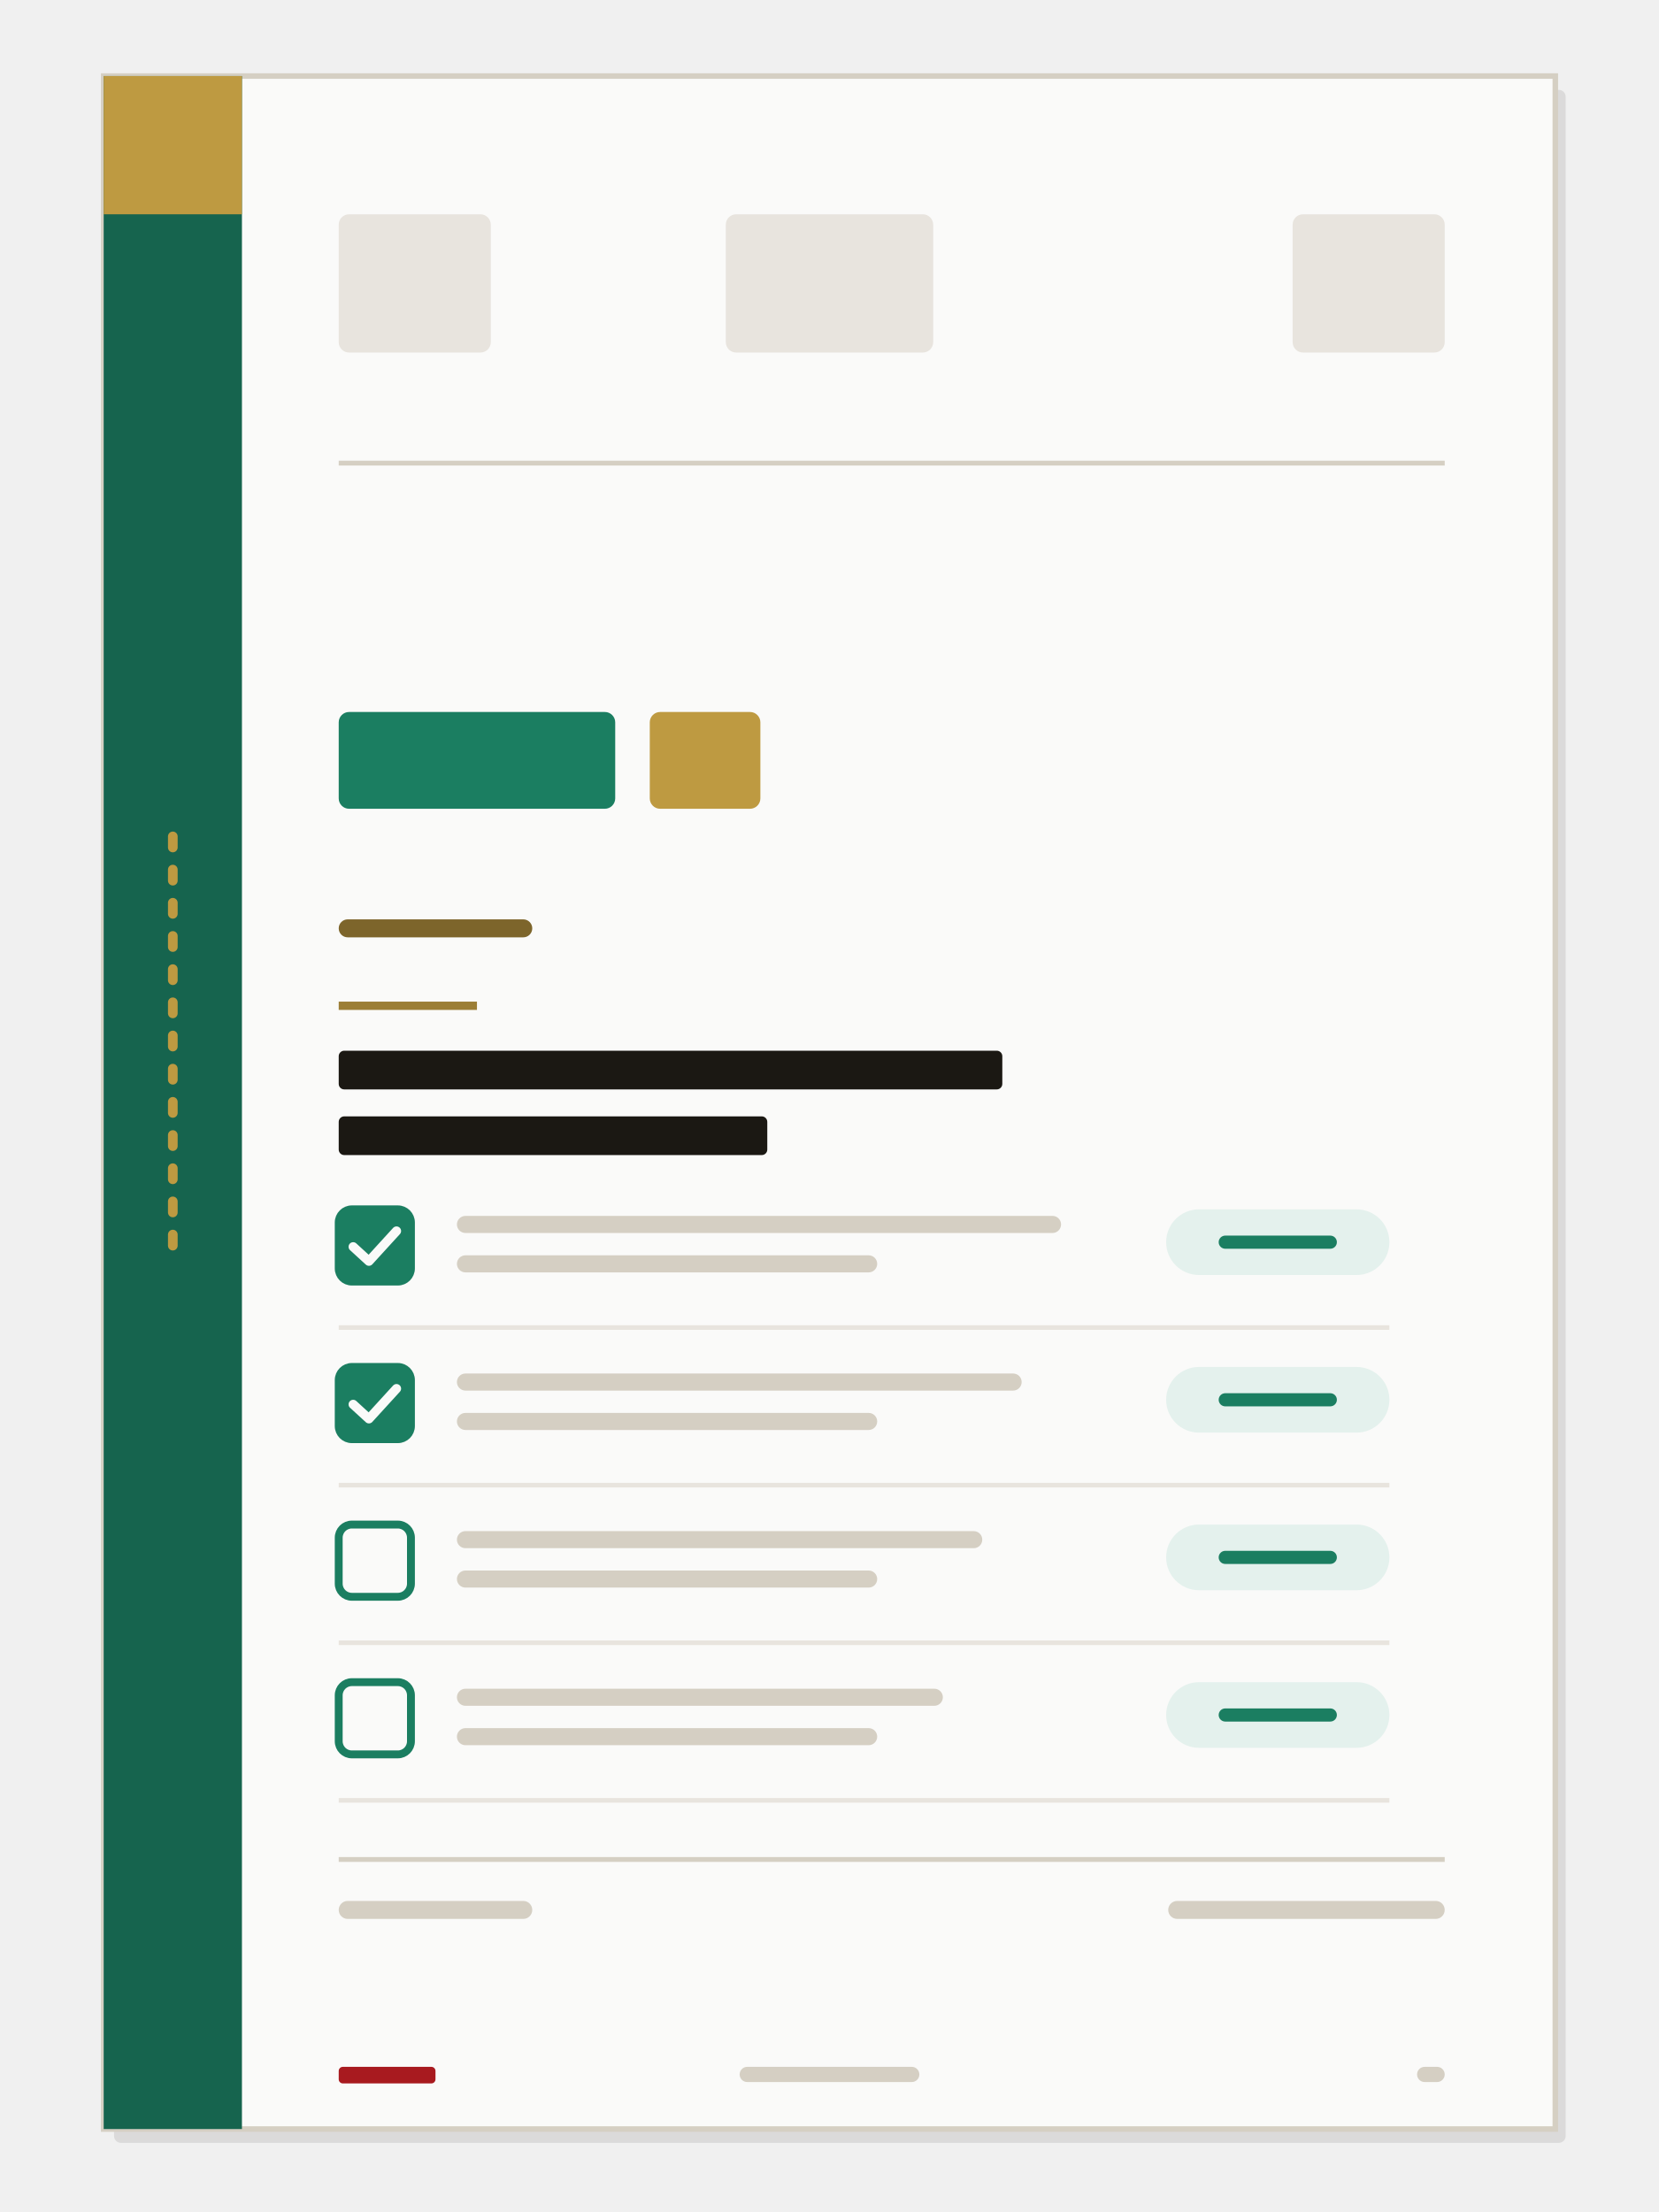
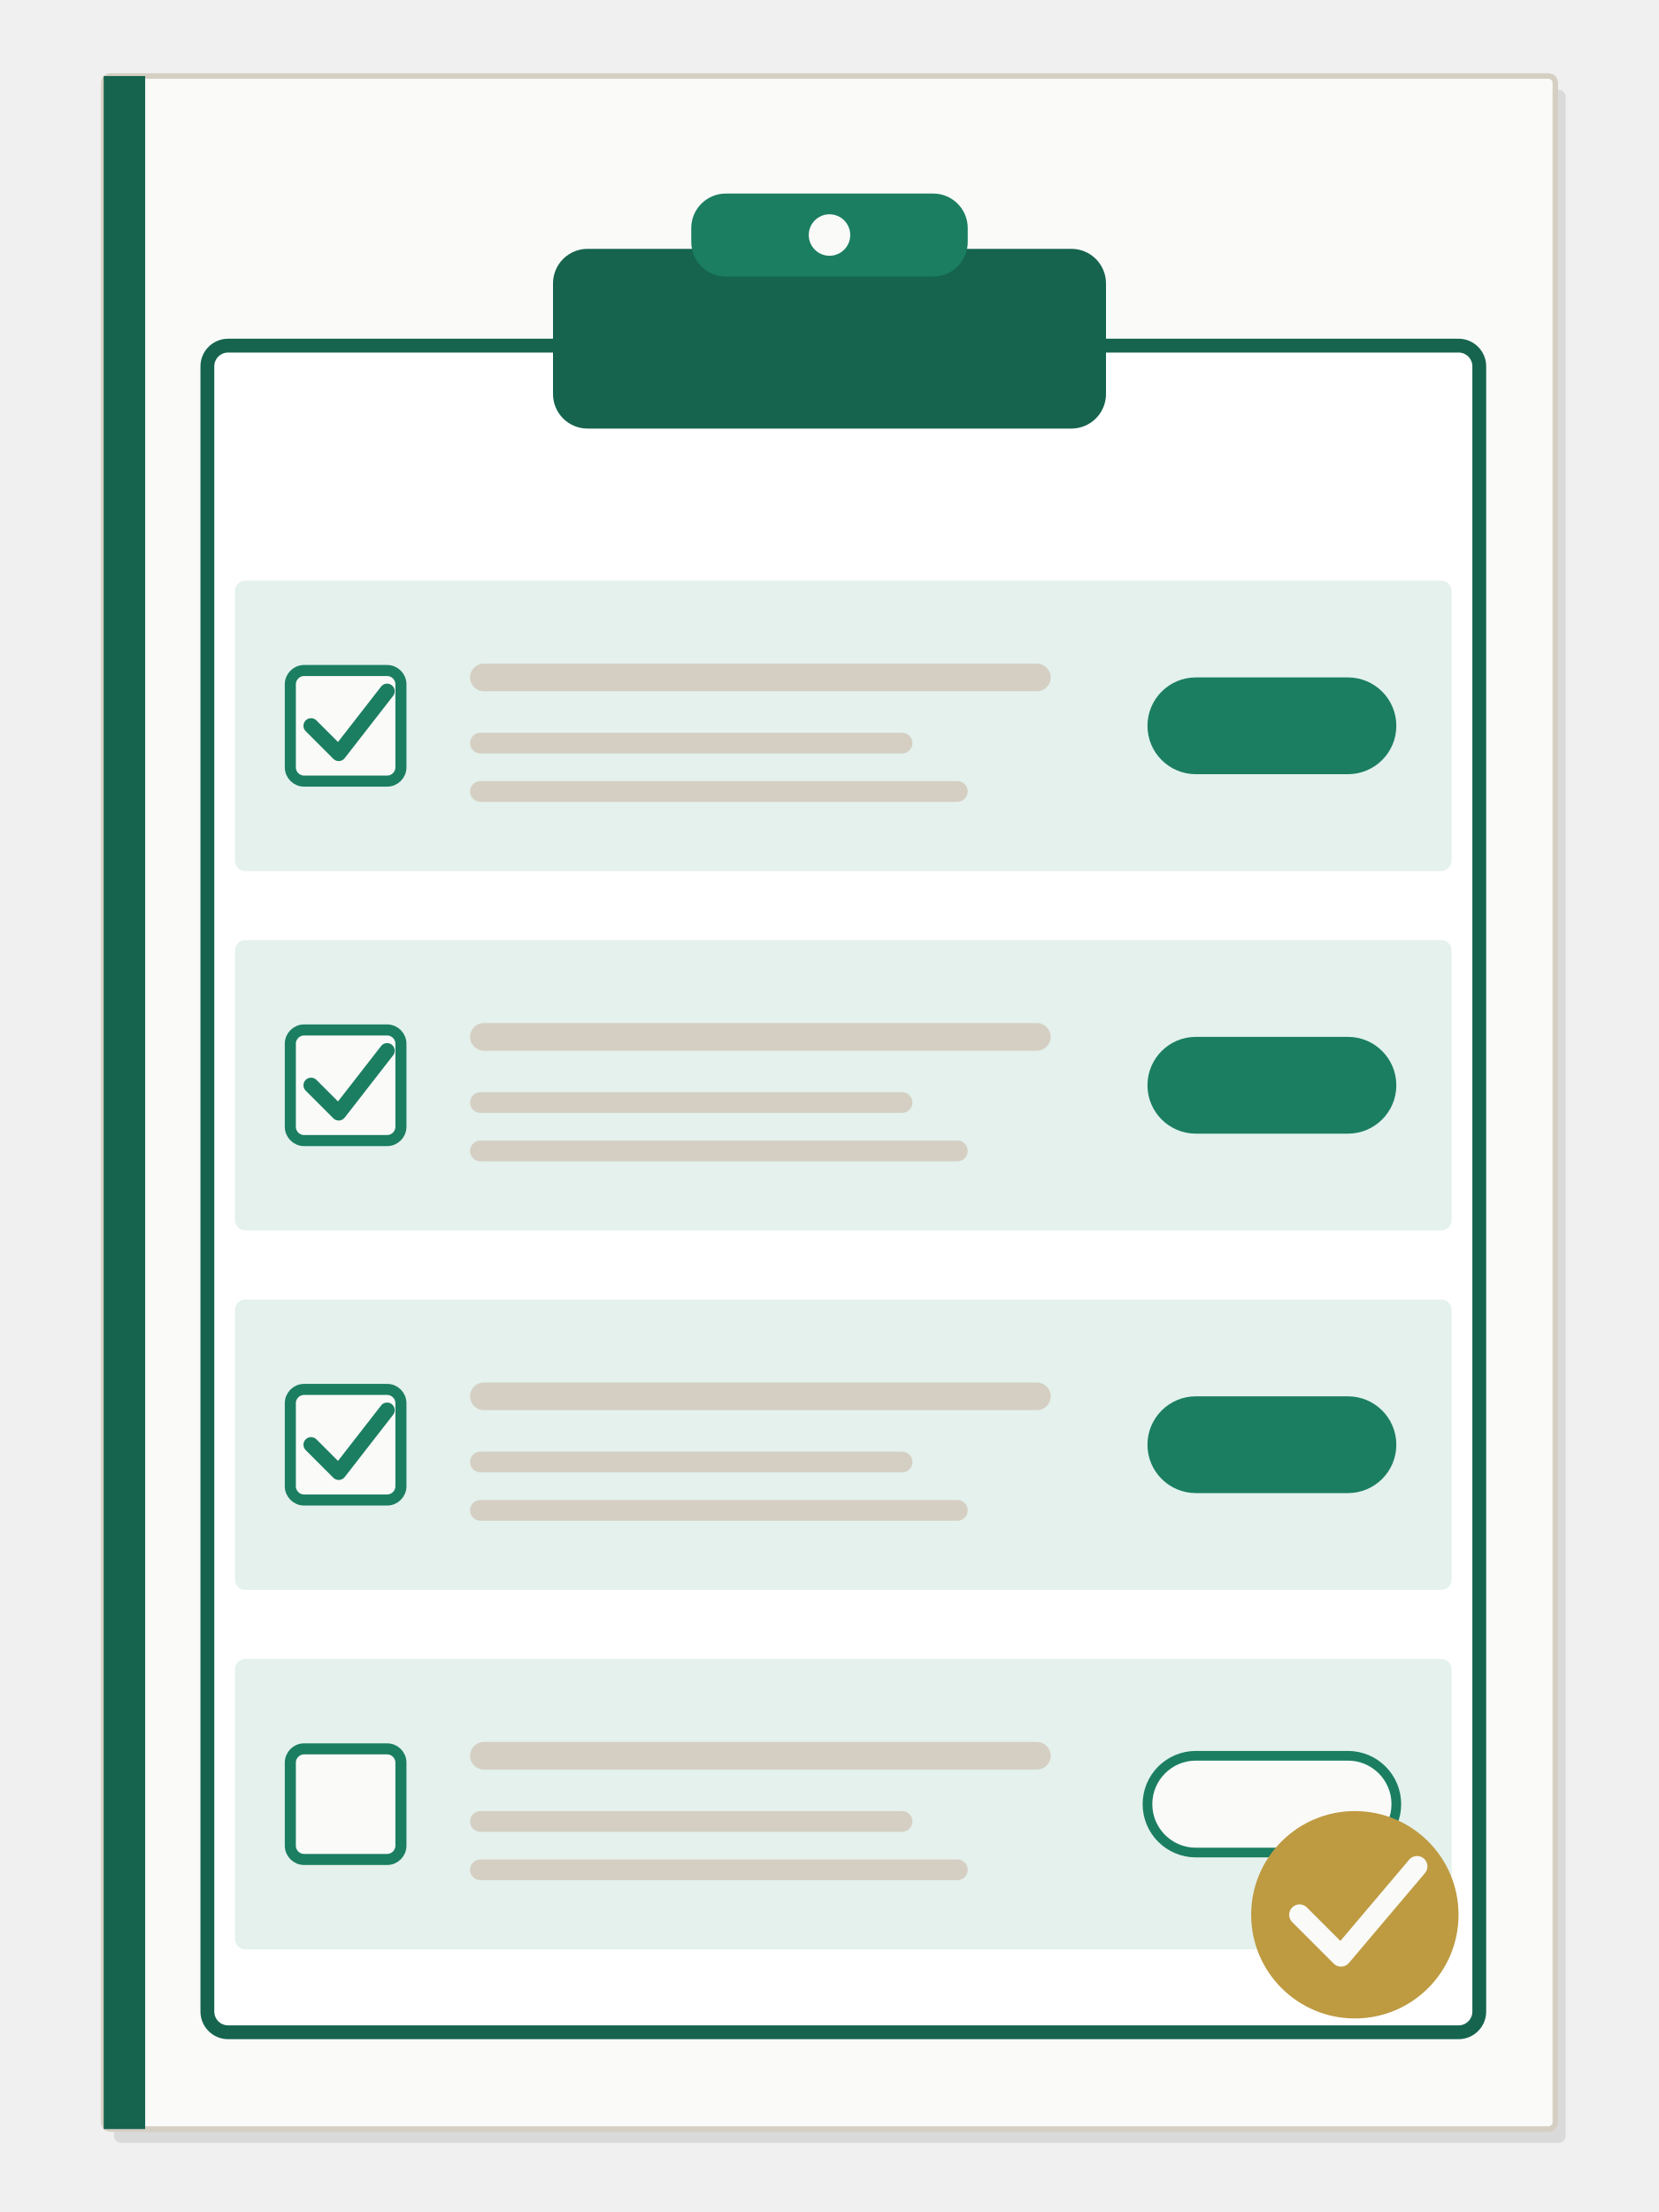
<svg xmlns="http://www.w3.org/2000/svg" viewBox="0 0 240 320" width="240" height="320" role="img" aria-label="Test Plan">
-   <rect x="16.5" y="13" width="210" height="297" fill="#1b1813" opacity=".1" rx="1" />
-   <g transform="translate(15 11)">
-     <rect x="0" y="0" width="210" height="297" fill="#fafaf9" stroke="#d5cfc3" stroke-width="0.8" />
-     <rect x="0" y="0" width="20" height="297" fill="#16644e" />
-     <rect x="0" y="0" width="20" height="20" fill="#be9a41" />
-     <path d="M10 110L10 172" stroke="#be9a41" stroke-width="1.4" fill="none" stroke-linecap="round" stroke-dasharray="1.6 3.2" />
-     <rect x="34" y="20" width="22" height="20" rx="1.5" fill="#e8e4de" />
-     <rect x="90" y="20" width="30" height="20" rx="1.5" fill="#e8e4de" />
-     <rect x="172" y="20" width="22" height="20" rx="1.5" fill="#e8e4de" />
-     <path d="M34 56L194 56" stroke="#d5cfc3" stroke-width="0.7" fill="none" />
-     <rect x="34" y="92" width="40" height="14" rx="1.5" fill="#1b7e61" />
-     <rect x="79" y="92" width="16" height="14" rx="1.5" fill="#be9a41" />
-     <rect x="34" y="122" width="28" height="2.6" rx="1.3" fill="#7d652b" />
-     <path d="M34 134.5L54 134.5" stroke="#9c7e36" stroke-width="1.2" fill="none" />
-     <rect x="34" y="141" width="96" height="5.6" rx="0.8" fill="#1b1813" />
-     <rect x="34" y="150.5" width="62" height="5.6" rx="0.8" fill="#1b1813" />
-     <g transform="translate(34 163) scale(.95)">
-       <rect x="0" y="1" width="11" height="11" rx="2" fill="#1b7e61" stroke="#1b7e61" stroke-width="1.2" />
-       <polyline points="2.2,6.7 4.6,8.9 8.8,4.3" fill="none" stroke="#fafaf9" stroke-width="1.4" stroke-linecap="round" stroke-linejoin="round" />
-       <rect x="18" y="2" width="92" height="2.6" rx="1.3" fill="#d5cfc3" />
-       <rect x="18" y="8" width="64" height="2.6" rx="1.3" fill="#d5cfc3" />
-       <rect x="126" y="1" width="34" height="10" rx="5" fill="#e4f1ed" />
-       <rect x="134" y="5" width="18" height="2" rx="1" fill="#1b7e61" />
-       <path d="M0 19L160 19" stroke="#e8e4de" stroke-width="0.7" fill="none" />
-       <rect x="0" y="25" width="11" height="11" rx="2" fill="#1b7e61" stroke="#1b7e61" stroke-width="1.2" />
-       <polyline points="2.2,30.7 4.6,32.9 8.8,28.3" fill="none" stroke="#fafaf9" stroke-width="1.4" stroke-linecap="round" stroke-linejoin="round" />
-       <rect x="18" y="26" width="86" height="2.6" rx="1.3" fill="#d5cfc3" />
-       <rect x="18" y="32" width="64" height="2.6" rx="1.3" fill="#d5cfc3" />
-       <rect x="126" y="25" width="34" height="10" rx="5" fill="#e4f1ed" />
-       <rect x="134" y="29" width="18" height="2" rx="1" fill="#1b7e61" />
-       <path d="M0 43L160 43" stroke="#e8e4de" stroke-width="0.7" fill="none" />
-       <rect x="0" y="49" width="11" height="11" rx="2" fill="#fafaf9" stroke="#1b7e61" stroke-width="1.2" />
-       <rect x="18" y="50" width="80" height="2.6" rx="1.3" fill="#d5cfc3" />
-       <rect x="18" y="56" width="64" height="2.6" rx="1.3" fill="#d5cfc3" />
-       <rect x="126" y="49" width="34" height="10" rx="5" fill="#e4f1ed" />
-       <rect x="134" y="53" width="18" height="2" rx="1" fill="#1b7e61" />
-       <path d="M0 67L160 67" stroke="#e8e4de" stroke-width="0.7" fill="none" />
-       <rect x="0" y="73" width="11" height="11" rx="2" fill="#fafaf9" stroke="#1b7e61" stroke-width="1.2" />
-       <rect x="18" y="74" width="74" height="2.6" rx="1.3" fill="#d5cfc3" />
-       <rect x="18" y="80" width="64" height="2.6" rx="1.3" fill="#d5cfc3" />
-       <rect x="126" y="73" width="34" height="10" rx="5" fill="#e4f1ed" />
-       <rect x="134" y="77" width="18" height="2" rx="1" fill="#1b7e61" />
-       <path d="M0 91L160 91" stroke="#e8e4de" stroke-width="0.7" fill="none" />
-     </g>
-     <path d="M34 258L194 258" stroke="#d5cfc3" stroke-width="0.7" fill="none" />
-     <rect x="34" y="264" width="28" height="2.6" rx="1.3" fill="#d5cfc3" />
-     <rect x="154" y="264" width="40" height="2.6" rx="1.3" fill="#d5cfc3" />
-     <rect x="34" y="288" width="14" height="2.4" rx="0.6" fill="#a81a1f" />
-     <rect x="92" y="288" width="26" height="2.2" rx="1.1" fill="#d5cfc3" />
-     <rect x="190" y="288" width="4" height="2.2" rx="1.1" fill="#d5cfc3" />
+   <g class="bw-a-page">
+     <rect x="16.5" y="13" width="210" height="297" rx="1" fill="#1b1813" opacity=".1" />
+     <rect x="15" y="11" width="210" height="297" rx="1" fill="#fafaf9" stroke="#d5cfc3" stroke-width="0.8" />
+     <rect x="15" y="11" width="6" height="297" rx="0" fill="#16644e" />
+   </g>
+   <g class="bw-a-sheet">
+     <rect x="30" y="50" width="184" height="244" rx="3" fill="#ffffff" stroke="#16644e" stroke-width="2" />
+   </g>
+   <g class="bw-a-head">
+     <rect x="80" y="36" width="80" height="26" rx="5" fill="#16644e" />
+     <rect x="100" y="28" width="40" height="12" rx="5" fill="#1b7e61" />
+     <circle cx="120" cy="34" r="3" fill="#fafaf9" />
+   </g>
+   <g class="bw-a-row">
+     <rect x="34" y="84" width="176" height="42" rx="1.5" fill="#e4f1ed" />
+     <rect x="42" y="97" width="16" height="16" rx="2" fill="#fafaf9" stroke="#1b7e61" stroke-width="1.6" />
+     <path d="M45 105L49 109L56 100" stroke="#1b7e61" stroke-width="2.2" fill="none" stroke-linecap="round" stroke-linejoin="round" />
+     <rect x="68" y="96" width="84" height="4" rx="2" fill="#d5cfc3" />
+     <rect x="68" y="106" width="64" height="3" rx="1.5" fill="#d5cfc3" />
+     <rect x="68" y="113" width="72" height="3" rx="1.5" fill="#d5cfc3" />
+   </g>
+   <g class="bw-a-row">
+     <rect x="34" y="136" width="176" height="42" rx="1.5" fill="#e4f1ed" />
+     <rect x="42" y="149" width="16" height="16" rx="2" fill="#fafaf9" stroke="#1b7e61" stroke-width="1.6" />
+     <path d="M45 157L49 161L56 152" stroke="#1b7e61" stroke-width="2.2" fill="none" stroke-linecap="round" stroke-linejoin="round" />
+     <rect x="68" y="148" width="84" height="4" rx="2" fill="#d5cfc3" />
+     <rect x="68" y="158" width="64" height="3" rx="1.5" fill="#d5cfc3" />
+     <rect x="68" y="165" width="72" height="3" rx="1.5" fill="#d5cfc3" />
+   </g>
+   <g class="bw-a-row">
+     <rect x="34" y="188" width="176" height="42" rx="1.5" fill="#e4f1ed" />
+     <rect x="42" y="201" width="16" height="16" rx="2" fill="#fafaf9" stroke="#1b7e61" stroke-width="1.6" />
+     <path d="M45 209L49 213L56 204" stroke="#1b7e61" stroke-width="2.2" fill="none" stroke-linecap="round" stroke-linejoin="round" />
+     <rect x="68" y="200" width="84" height="4" rx="2" fill="#d5cfc3" />
+     <rect x="68" y="210" width="64" height="3" rx="1.5" fill="#d5cfc3" />
+     <rect x="68" y="217" width="72" height="3" rx="1.5" fill="#d5cfc3" />
+   </g>
+   <g class="bw-a-row">
+     <rect x="34" y="240" width="176" height="42" rx="1.5" fill="#e4f1ed" />
+     <rect x="42" y="253" width="16" height="16" rx="2" fill="#fafaf9" stroke="#1b7e61" stroke-width="1.6" />
+     <rect x="68" y="252" width="84" height="4" rx="2" fill="#d5cfc3" />
+     <rect x="68" y="262" width="64" height="3" rx="1.5" fill="#d5cfc3" />
+     <rect x="68" y="269" width="72" height="3" rx="1.5" fill="#d5cfc3" />
+   </g>
+   <g class="bw-a-node">
+     <rect x="166" y="98" width="36" height="14" rx="7" fill="#1b7e61" />
+   </g>
+   <g class="bw-a-node">
+     <rect x="166" y="150" width="36" height="14" rx="7" fill="#1b7e61" />
+   </g>
+   <g class="bw-a-node">
+     <rect x="166" y="202" width="36" height="14" rx="7" fill="#1b7e61" />
+   </g>
+   <g class="bw-a-node">
+     <rect x="166" y="254" width="36" height="14" rx="7" fill="#fafaf9" stroke="#1b7e61" stroke-width="1.4" />
+   </g>
+   <g class="bw-a-mark">
+     <circle cx="196" cy="277" r="15" fill="#be9a41" />
+     <path d="M188 277L194 283L205 270" stroke="#fafaf9" stroke-width="3" fill="none" stroke-linecap="round" stroke-linejoin="round" />
  </g>
</svg>
